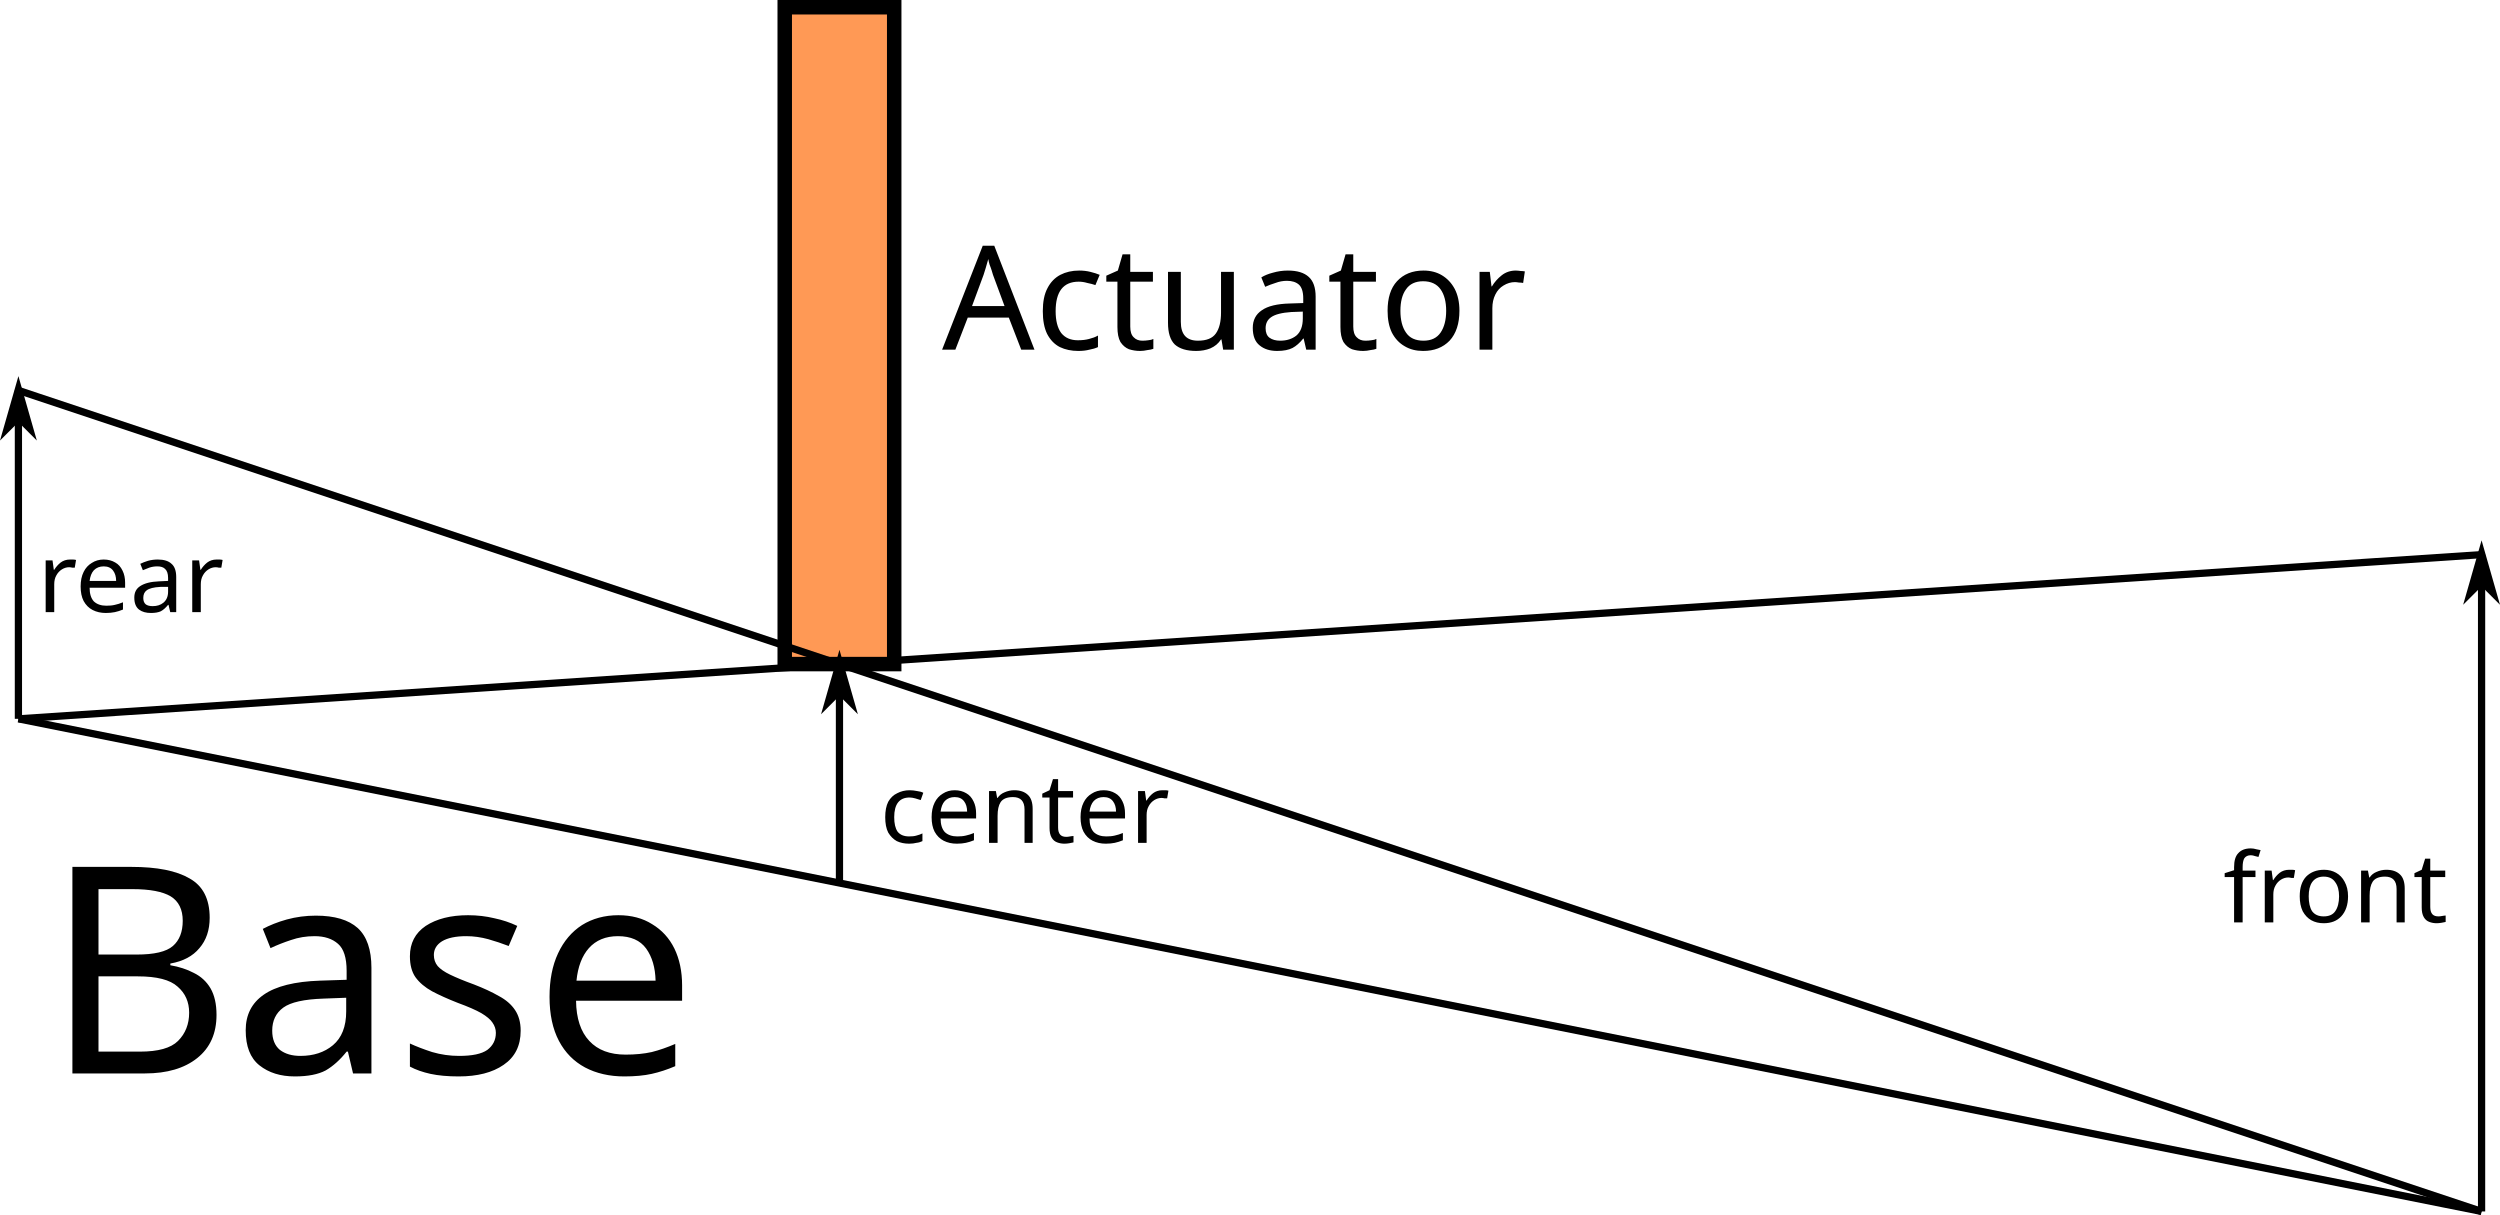
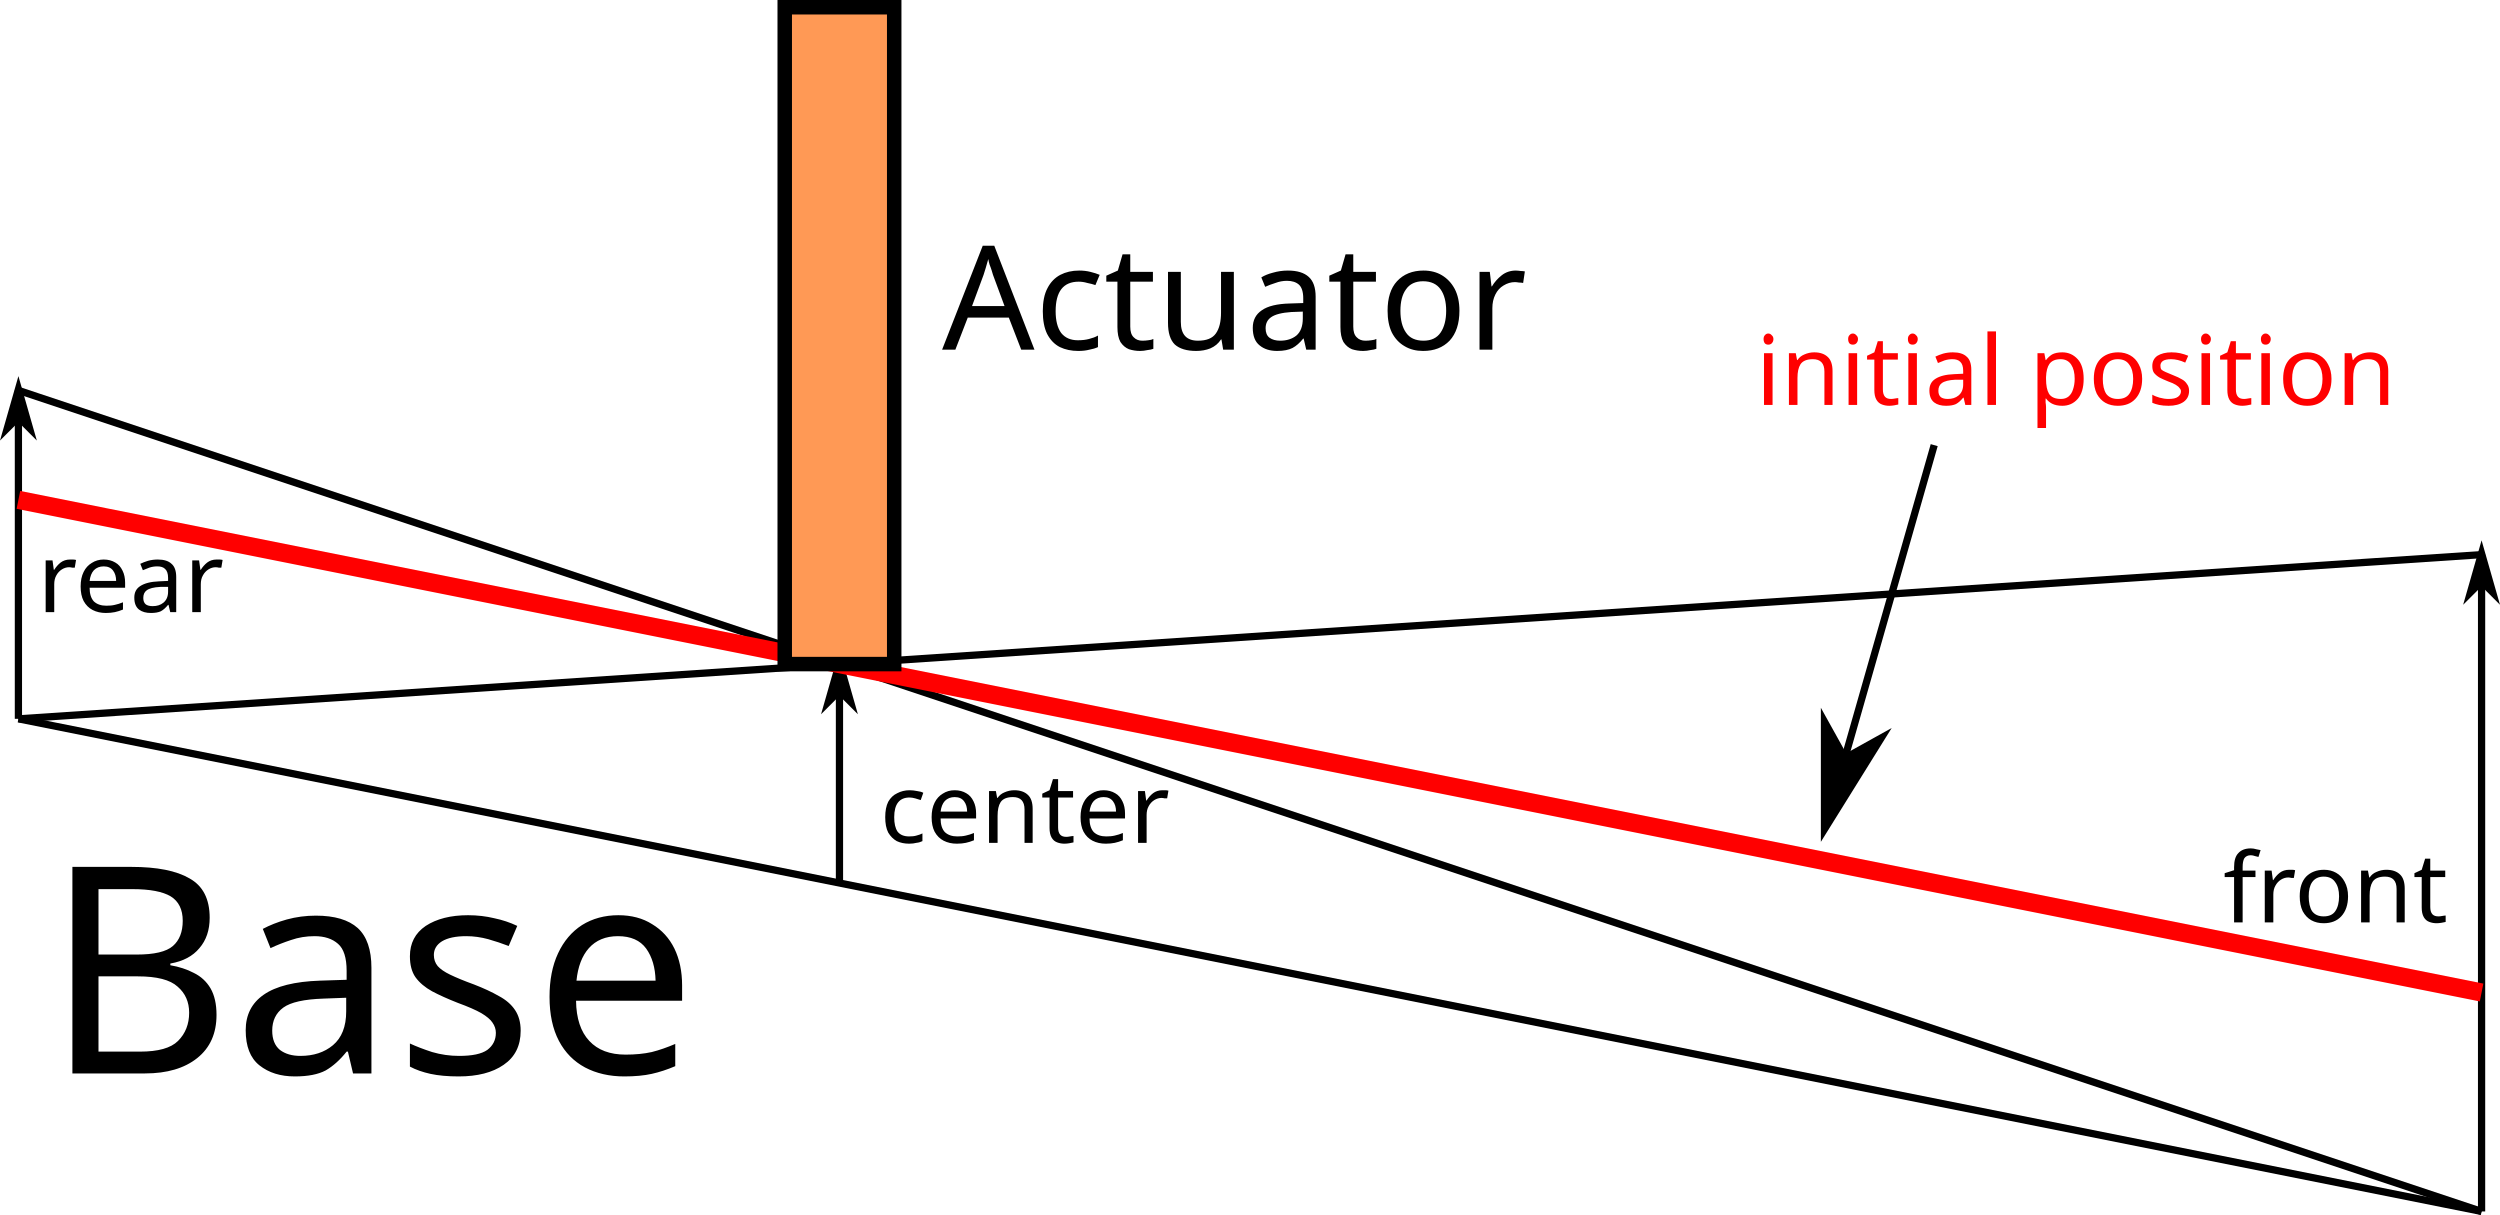
<svg xmlns="http://www.w3.org/2000/svg" width="91.346mm" height="44.394mm" viewBox="0 0 91.346 44.394" version="1.1" id="svg8">
  <defs id="defs2">
+     <marker style="overflow:visible;" id="Arrow1Lend" refX="0.0" refY="0.0" orient="auto">
+       <path transform="scale(0.8) rotate(180) translate(12.5,0)" style="fill-rule:evenodd;fill:context-stroke;stroke:context-stroke;stroke-width:1.0pt;" d="M 0.0,0.0 L 5.0,-5.0 L -12.5,0.0 L 5.0,5.0 L 0.0,0.0 z " id="path4922" />
+     </marker>
    <marker style="overflow:visible" id="marker1313" refX="0" refY="0" orient="auto">
      <path transform="matrix(-0.4,0,0,-0.4,-4,0)" style="fill:#000000;fill-opacity:1;fill-rule:evenodd;stroke:#000000;stroke-width:1pt;stroke-opacity:1" d="M 0,0 5,-5 -12.5,0 5,5 Z" id="path1311" />
    </marker>
    <marker style="overflow:visible" id="marker1303" refX="0" refY="0" orient="auto">
      <path transform="matrix(0.4,0,0,0.4,4,0)" style="fill:#000000;fill-opacity:1;fill-rule:evenodd;stroke:#000000;stroke-width:1pt;stroke-opacity:1" d="M 0,0 5,-5 -12.5,0 5,5 Z" id="path1301" />
    </marker>
    <marker style="overflow:visible" id="marker1217" refX="0" refY="0" orient="auto">
      <path transform="matrix(0.4,0,0,0.4,4,0)" style="fill:#000000;fill-opacity:1;fill-rule:evenodd;stroke:#000000;stroke-width:1pt;stroke-opacity:1" d="M 0,0 5,-5 -12.5,0 5,5 Z" id="path1215" />
    </marker>
    <marker style="overflow:visible" id="Arrow1Mstart" refX="0" refY="0" orient="auto">
      <path transform="matrix(0.4,0,0,0.4,4,0)" style="fill:#000000;fill-opacity:1;fill-rule:evenodd;stroke:#000000;stroke-width:1pt;stroke-opacity:1" d="M 0,0 5,-5 -12.5,0 5,5 Z" id="path853" />
    </marker>
  </defs>
  <g id="layer1" transform="translate(-99.32713,-59.73542)">
-     <rect style="opacity:0.998;fill:#ff9955;stroke:#000000;stroke-width:0.529;paint-order:markers fill stroke" id="rect835" width="4" height="24" x="128" y="60" />
    <path style="fill:none;stroke:#000000;stroke-width:0.265px;stroke-linecap:butt;stroke-linejoin:miter;stroke-opacity:1" d="m 100,86 90,-6" id="path837" />
    <path style="fill:none;stroke:#000000;stroke-width:0.265;stroke-linecap:butt;stroke-linejoin:miter;stroke-miterlimit:4;stroke-dasharray:none;stroke-opacity:1;marker-start:url(#Arrow1Mstart)" d="m 130,84 v 8" id="path845" />
    <path style="fill:none;stroke:#000000;stroke-width:0.265px;stroke-linecap:butt;stroke-linejoin:miter;stroke-opacity:1" d="m 100,86 90,18" id="path1185" />
    <path style="fill:none;stroke:#000000;stroke-width:0.265px;stroke-linecap:butt;stroke-linejoin:miter;stroke-opacity:1" d="m 100,74 90,30" id="path1199" />
    <path style="fill:none;stroke:#000000;stroke-width:0.265;stroke-linecap:butt;stroke-linejoin:miter;stroke-miterlimit:4;stroke-dasharray:none;stroke-opacity:1;marker-start:url(#marker1217)" d="m 190,80 v 24" id="path1213" />
    <path style="fill:none;stroke:#000000;stroke-width:0.265;stroke-linecap:butt;stroke-linejoin:miter;stroke-miterlimit:4;stroke-dasharray:none;stroke-opacity:1;marker-start:url(#marker1303)" d="M 100,74 V 86" id="path1299" />
    <text xml:space="preserve" style="font-style:normal;font-weight:normal;font-size:3.528px;line-height:1.25;font-family:sans-serif;fill:#000000;fill-opacity:1;stroke:none;stroke-width:0.265" x="131.486" y="90.529" id="text1443">
      <tspan id="tspan1441" x="131.486" y="90.529" style="font-size:3.528px;stroke-width:0.265">center</tspan>
    </text>
    <text xml:space="preserve" style="font-style:normal;font-weight:normal;font-size:3.528px;line-height:1.25;font-family:sans-serif;fill:#000000;fill-opacity:1;stroke:none;stroke-width:0.265" x="180.567" y="93.44" id="text1447">
      <tspan id="tspan1445" x="180.567" y="93.44" style="font-size:3.528px;stroke-width:0.265">front</tspan>
    </text>
    <text xml:space="preserve" style="font-style:normal;font-weight:normal;font-size:3.528px;line-height:1.25;font-family:sans-serif;fill:#000000;fill-opacity:1;stroke:none;stroke-width:0.265" x="100.699" y="82.101" id="text1447-6">
      <tspan id="tspan1445-4" x="100.699" y="82.101" style="font-size:3.528px;stroke-width:0.265">rear</tspan>
    </text>
    <text xml:space="preserve" style="font-style:normal;font-weight:normal;font-size:10.583px;line-height:1.25;font-family:sans-serif;fill:#000000;fill-opacity:1;stroke:none;stroke-width:0.265" x="133.751" y="72.514" id="text1469">
      <tspan id="tspan1467" x="133.751" y="72.514" style="font-size:5.292px;stroke-width:0.265">Actuator</tspan>
    </text>
    <text xml:space="preserve" style="font-style:normal;font-weight:normal;font-size:10.583px;line-height:1.25;font-family:sans-serif;fill:#000000;fill-opacity:1;stroke:none;stroke-width:0.265" x="100.942" y="98.957" id="text1581">
      <tspan id="tspan1579" x="100.942" y="98.957" style="stroke-width:0.265">Base</tspan>
    </text>
+     <path style="fill:none;stroke:#ff0000;stroke-width:0.665;stroke-linecap:butt;stroke-linejoin:miter;stroke-opacity:1;stroke-miterlimit:4;stroke-dasharray:none" d="m 100,78 90,18" id="path33" />
+     <text xml:space="preserve" style="font-style:normal;font-weight:normal;font-size:3.528px;line-height:1.25;font-family:sans-serif;fill:#ff0000;fill-opacity:1;stroke:none;stroke-width:0.265;stroke-opacity:1" x="163.486" y="74.529" id="text1443-3">
+       <tspan id="tspan1441-6" x="163.486" y="74.529" style="font-size:3.528px;stroke-width:0.265;stroke:none;stroke-opacity:1;fill:#ff0000;fill-opacity:1">initial position</tspan>
+     </text>
+     <path style="fill:none;stroke:#000000;stroke-width:0.265;stroke-linecap:butt;stroke-linejoin:miter;stroke-miterlimit:4;stroke-dasharray:none;stroke-opacity:1;marker-end:url(#Arrow1Lend)" d="m 170,76 -4,14" id="path4917" />
+     <rect style="opacity:0.998;fill:#ff9955;stroke:#000000;stroke-width:0.529;paint-order:markers fill stroke" id="rect835" width="4" height="24" x="128" y="60" />
  </g>
</svg>
